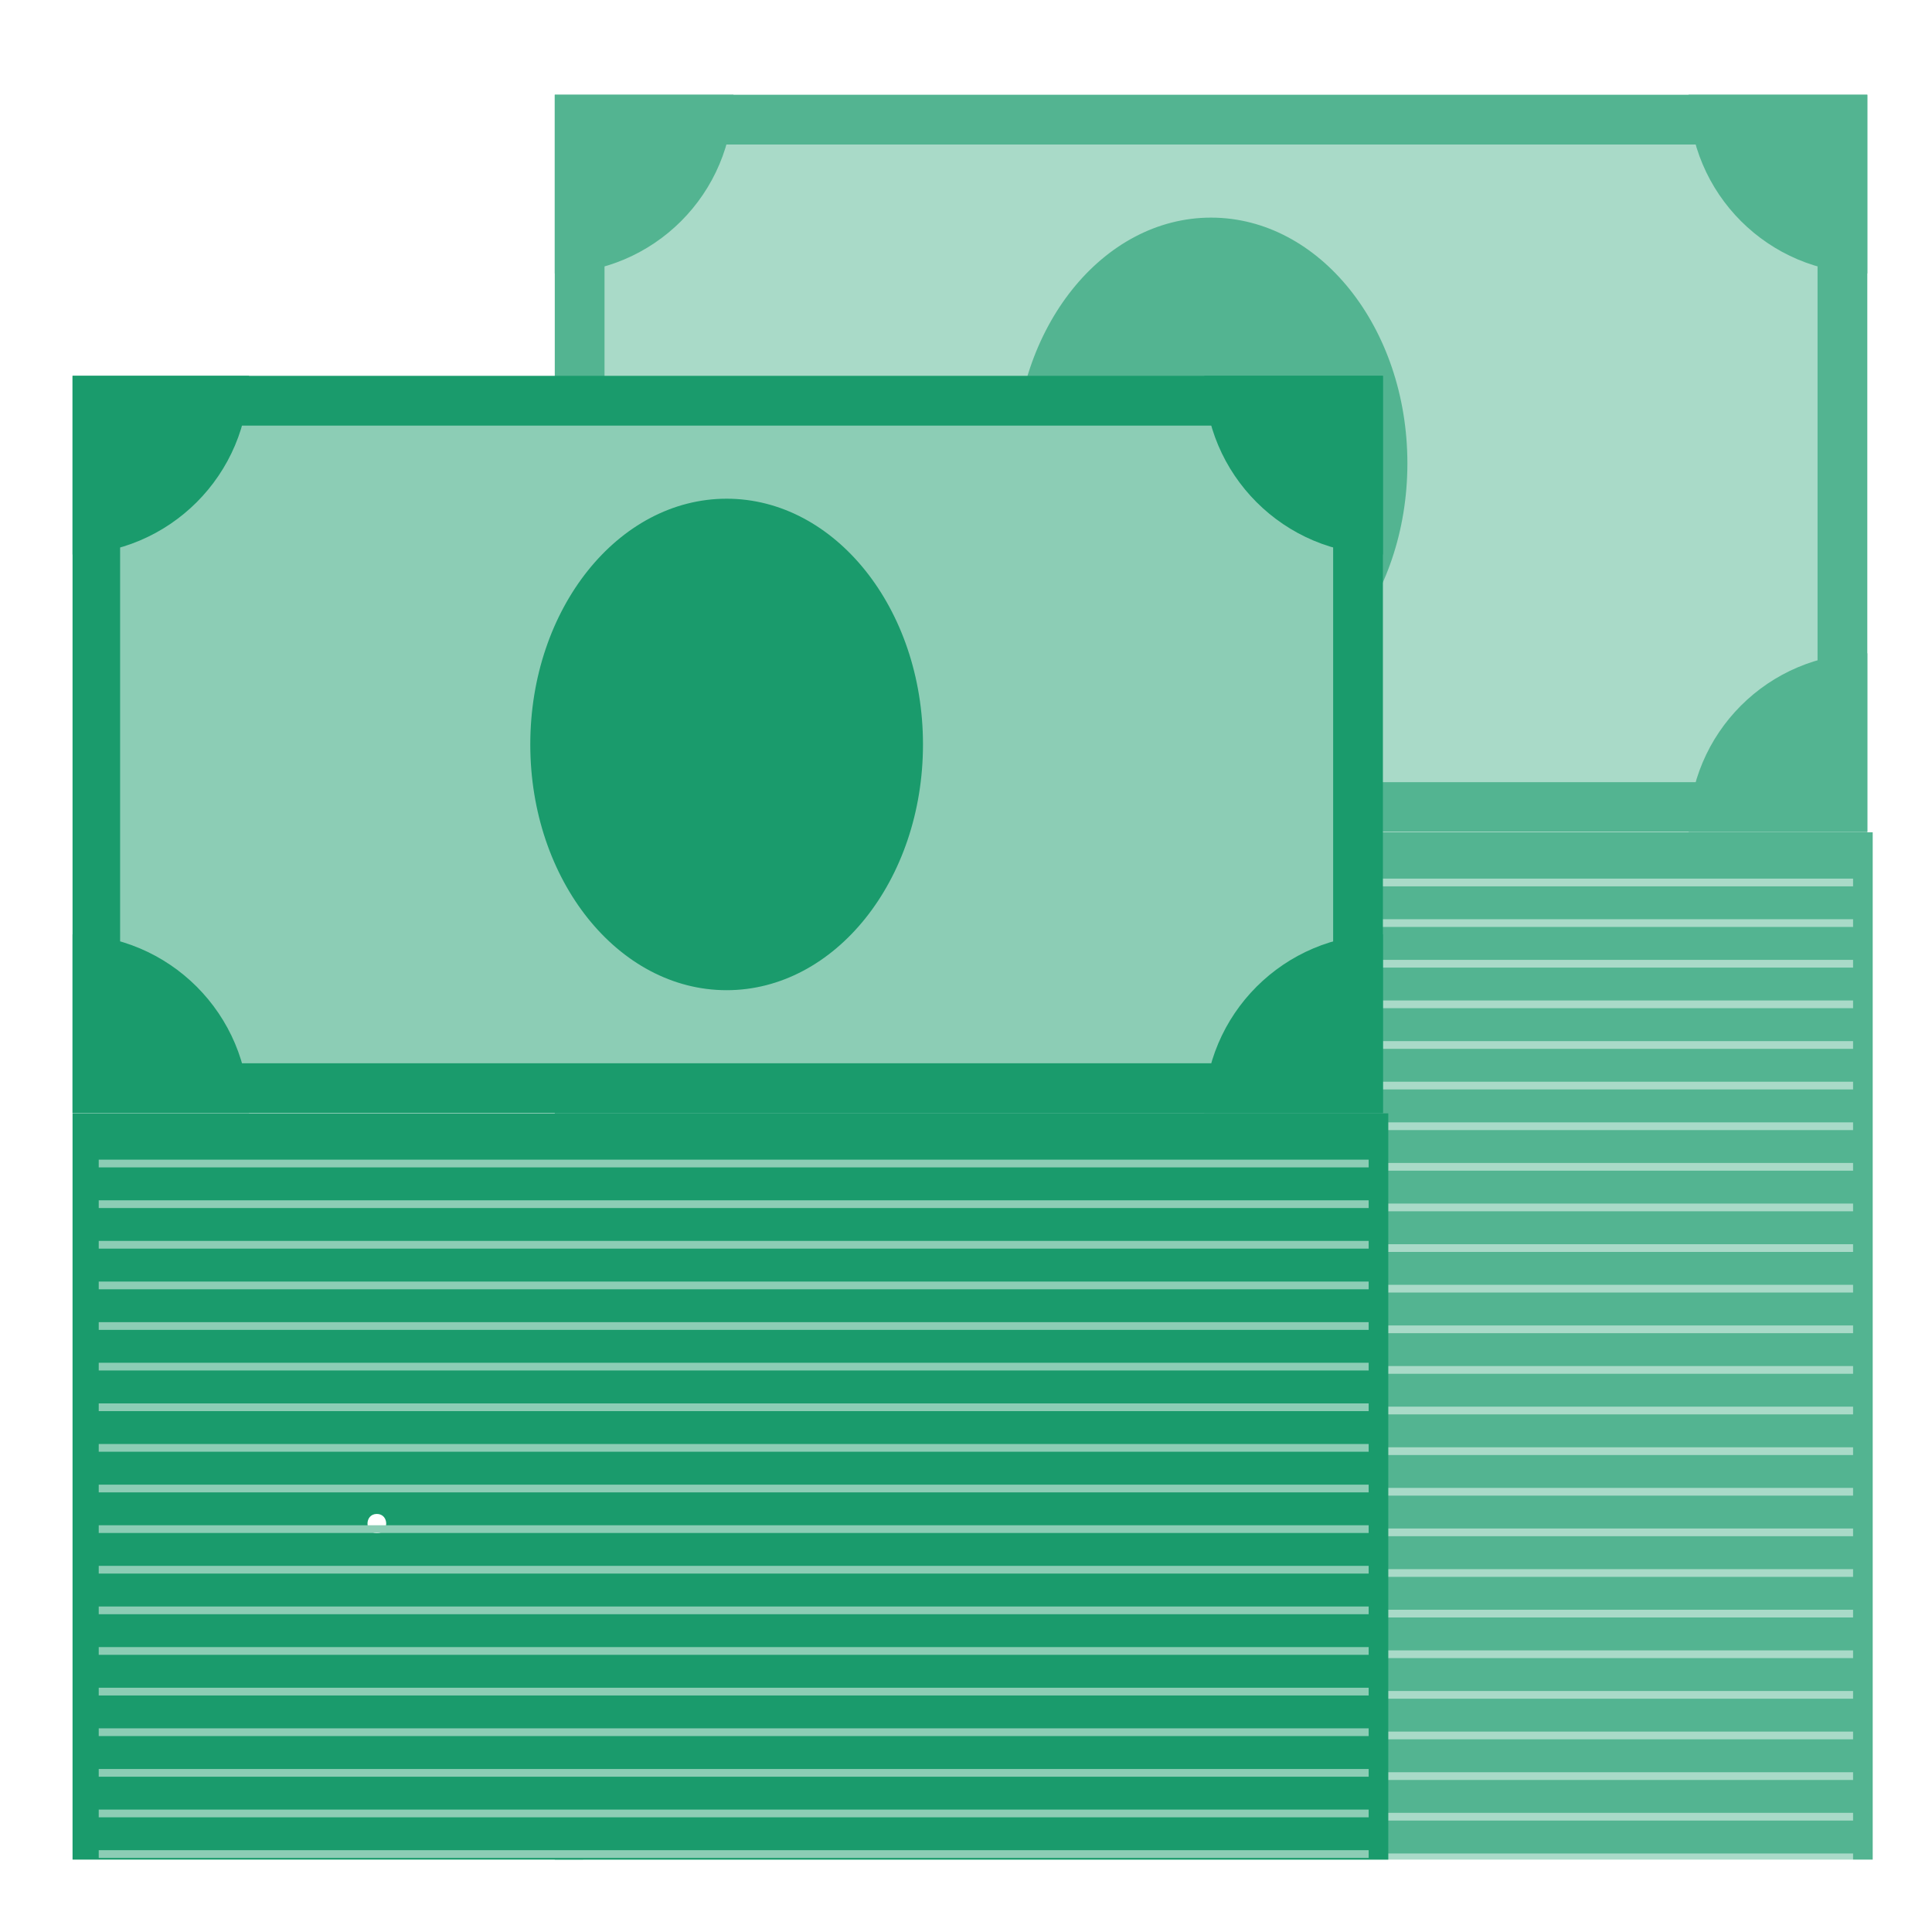
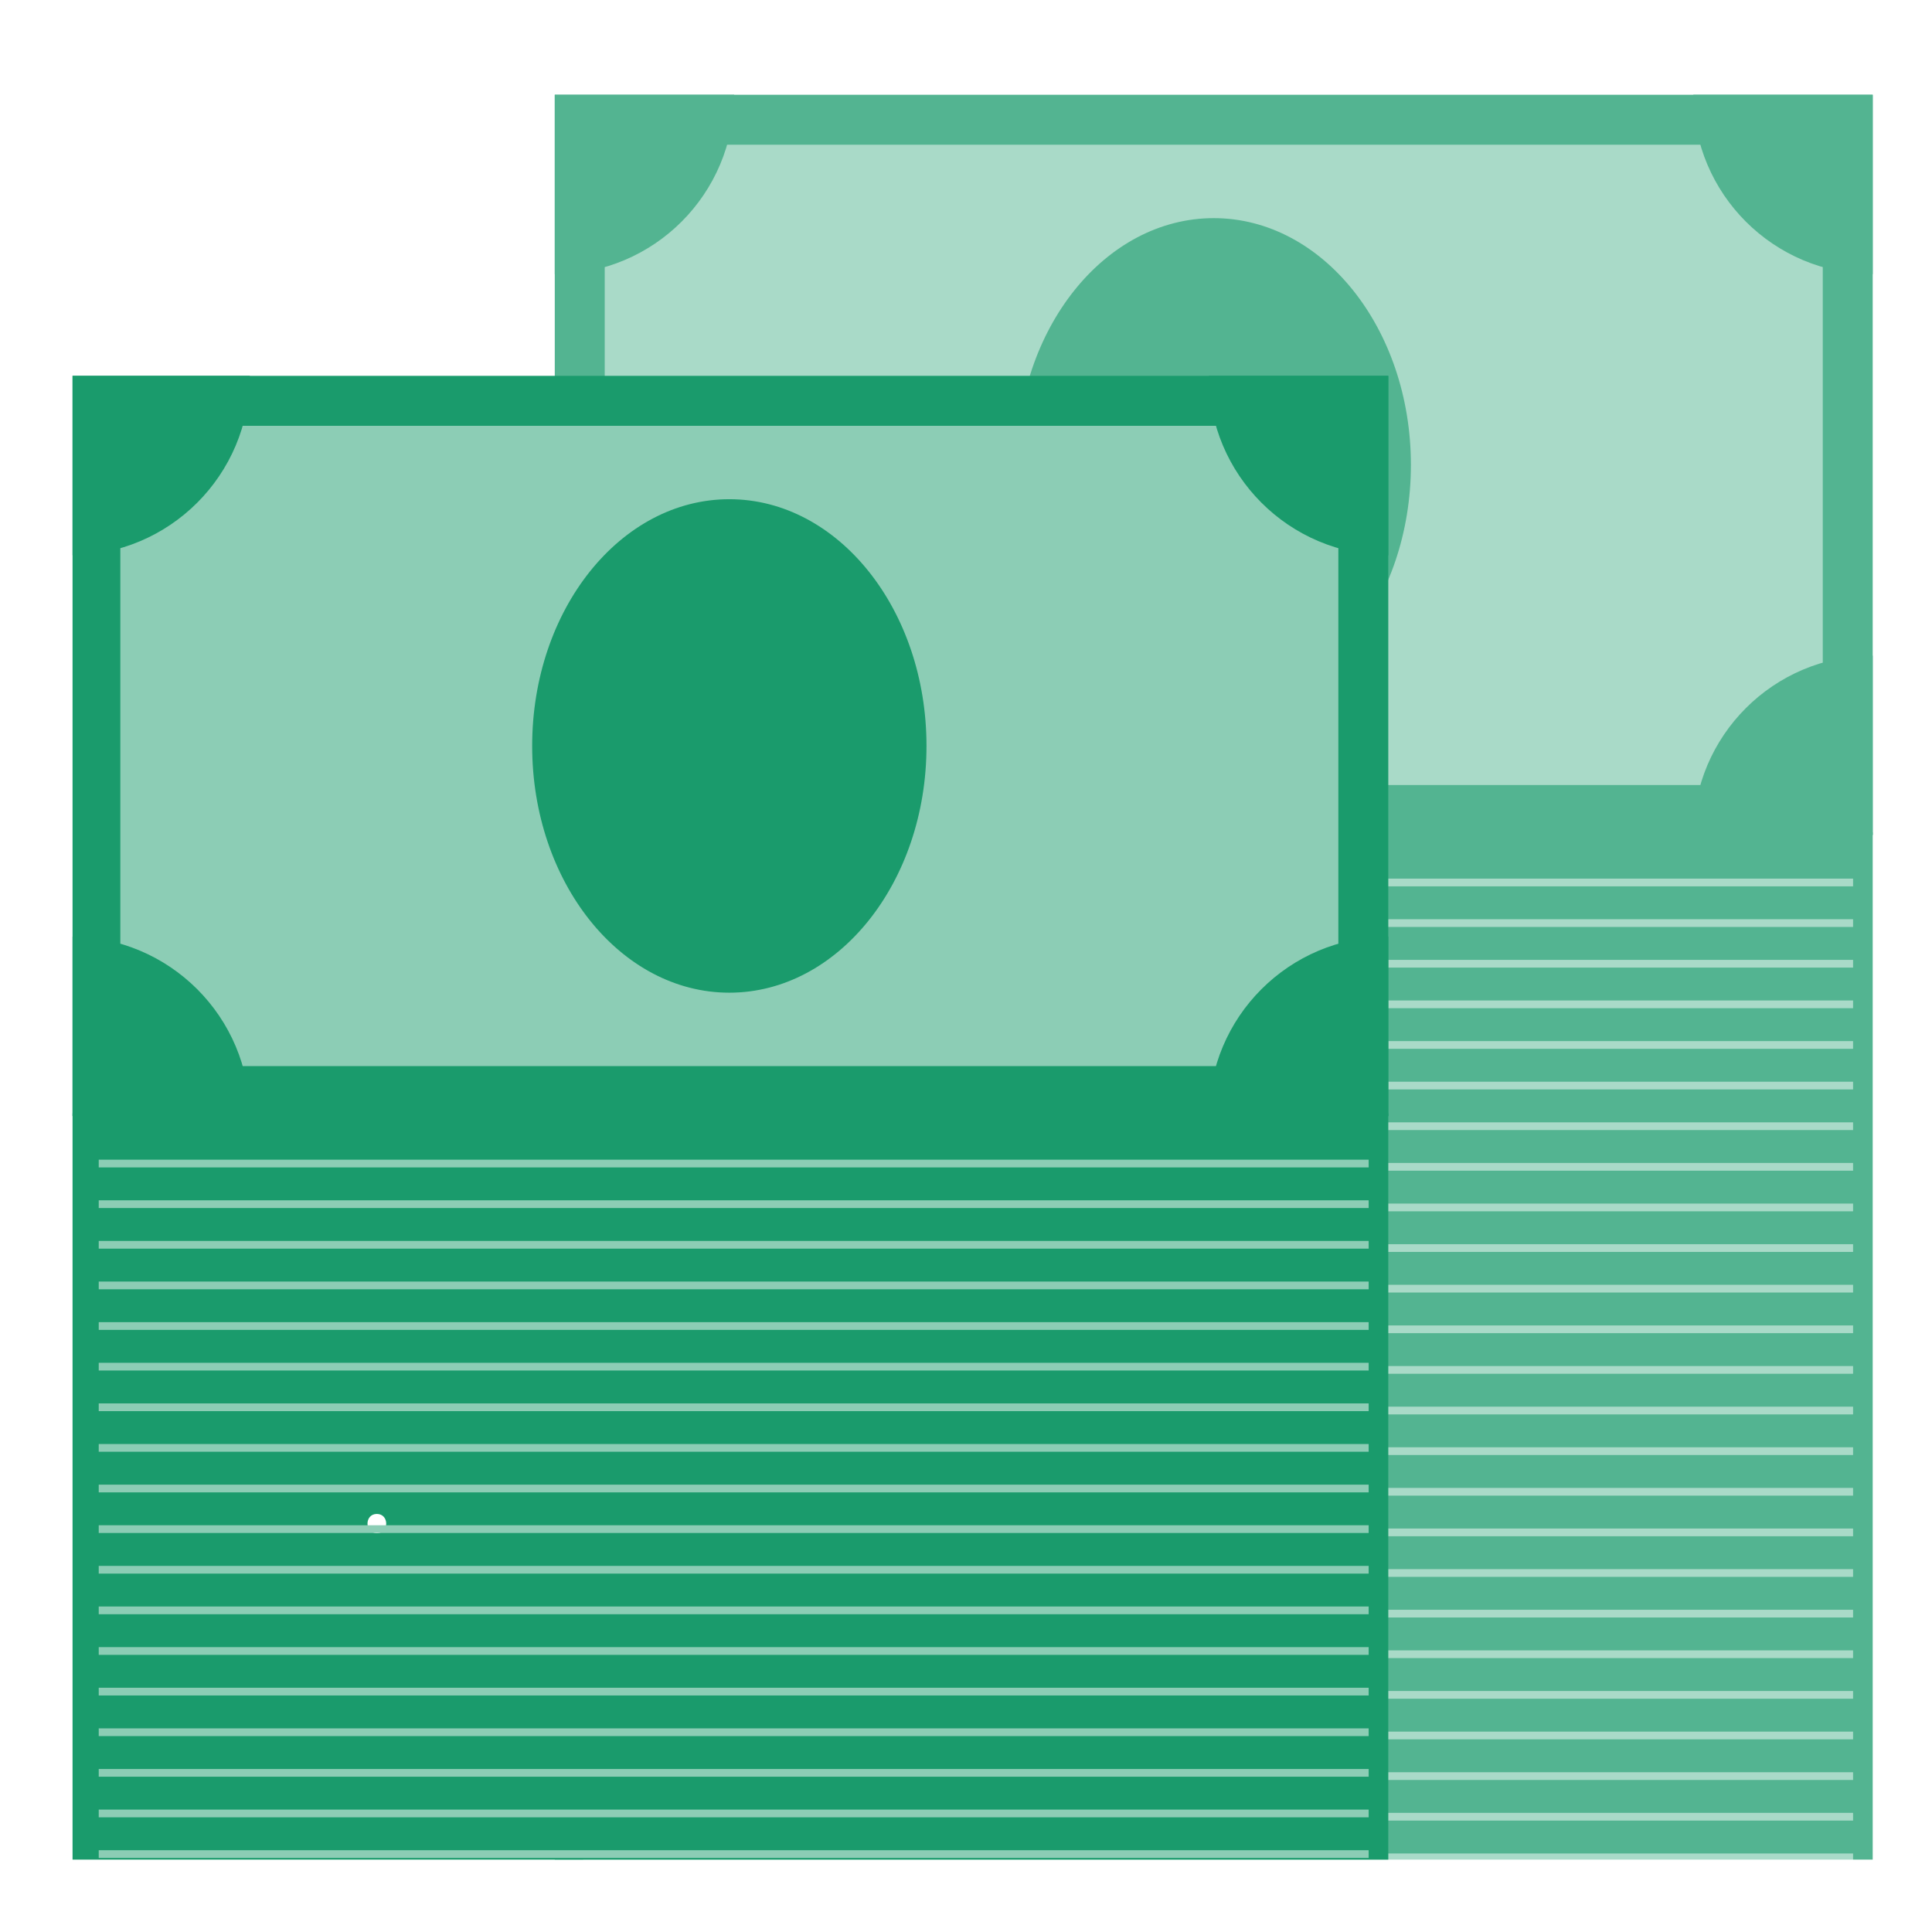
- <svg xmlns="http://www.w3.org/2000/svg" xmlns:xlink="http://www.w3.org/1999/xlink" id="Layer_1" data-name="Layer 1" viewBox="0 0 1000 1000">
+ <svg xmlns="http://www.w3.org/2000/svg" id="Layer_1" data-name="Layer 1" viewBox="0 0 1000 1000">
  <defs>
    <style>
      .cls-1, .cls-2 {
        fill: none;
      }

      .cls-2 {
        stroke: #8ccdb5;
        stroke-miterlimit: 10;
        stroke-width: 4px;
      }

      .cls-3 {
        opacity: .75;
      }

      .cls-4 {
        fill: #1a9b6c;
      }

      .cls-5 {
        fill: #8ccdb5;
      }

      .cls-6 {
        clip-path: url(#clippath);
      }
    </style>
-     <symbol id="dollar" viewBox="0 0 659.58 370.45">
-       <g>
-         <g>
-           <rect class="cls-5" x="12.5" y="12.5" width="634.57" height="345.45" />
-           <path class="cls-4" d="M634.58,25v320.45H25V25h609.58M659.58,0H0v370.45h659.58V0h0Z" />
-         </g>
-         <g>
-           <path class="cls-4" d="M329.79,308.3c-54.18,0-98.26-55.21-98.26-123.07s44.08-123.07,98.26-123.07,98.26,55.21,98.26,123.07-44.08,123.07-98.26,123.07Z" />
-           <path class="cls-4" d="M329.79,62.56c53.96,0,97.85,55.03,97.85,122.66s-43.9,122.66-97.85,122.66-97.85-55.03-97.85-122.66,43.9-122.66,97.85-122.66M329.79,61.74c-54.5,0-98.67,55.29-98.67,123.49s44.18,123.49,98.67,123.49,98.67-55.29,98.67-123.49-44.18-123.49-98.67-123.49h0Z" />
-         </g>
-         <path class="cls-4" d="M89.79,0C89.79,49.59,49.59,89.79,0,89.79V0h89.79Z" />
-         <path class="cls-4" d="M569.79,0c0,49.59,40.2,89.79,89.79,89.79V0s-89.79,0-89.79,0Z" />
-         <path class="cls-4" d="M89.79,370.45C89.79,320.86,49.59,280.66,0,280.66v89.79h89.79Z" />
-         <path class="cls-4" d="M569.79,370.45c0-49.59,40.2-89.79,89.79-89.79v89.79s-89.79,0-89.79,0Z" />
-       </g>
-     </symbol>
-     <symbol id="dollar_stack" data-name="dollar stack" viewBox="0 0 657.32 823.95">
-       <g>
-         <line class="cls-2" y1="2" x2="657.32" y2="2" />
-         <line class="cls-2" y1="23.02" x2="657.32" y2="23.02" />
-         <line class="cls-2" y1="44.05" x2="657.32" y2="44.05" />
-         <line class="cls-2" y1="65.07" x2="657.32" y2="65.07" />
-         <line class="cls-2" y1="86.1" x2="657.32" y2="86.1" />
-         <line class="cls-2" y1="107.12" x2="657.32" y2="107.12" />
-         <line class="cls-2" y1="128.15" x2="657.32" y2="128.15" />
-         <line class="cls-2" y1="149.17" x2="657.32" y2="149.17" />
-         <line class="cls-2" y1="170.2" x2="657.32" y2="170.2" />
-         <line class="cls-2" y1="191.22" x2="657.32" y2="191.22" />
-         <line class="cls-2" y1="212.24" x2="657.32" y2="212.24" />
-         <line class="cls-2" y1="233.27" x2="657.32" y2="233.27" />
-         <line class="cls-2" y1="254.29" x2="657.32" y2="254.29" />
-         <line class="cls-2" y1="275.32" x2="657.32" y2="275.32" />
-         <line class="cls-2" y1="296.34" x2="657.32" y2="296.34" />
-         <line class="cls-2" y1="317.37" x2="657.32" y2="317.37" />
-         <line class="cls-2" y1="338.39" x2="657.32" y2="338.39" />
-         <line class="cls-2" y1="359.41" x2="657.32" y2="359.41" />
-         <line class="cls-2" y1="380.44" x2="657.32" y2="380.44" />
-         <line class="cls-2" y1="401.46" x2="657.32" y2="401.46" />
-         <line class="cls-2" y1="422.49" x2="657.32" y2="422.49" />
-         <line class="cls-2" y1="443.51" x2="657.32" y2="443.51" />
-         <line class="cls-2" y1="464.54" x2="657.32" y2="464.54" />
-         <line class="cls-2" y1="485.56" x2="657.32" y2="485.56" />
-         <line class="cls-2" y1="506.59" x2="657.32" y2="506.59" />
-         <line class="cls-2" y1="527.61" x2="657.32" y2="527.61" />
-         <line class="cls-2" y1="548.63" x2="657.32" y2="548.63" />
-         <line class="cls-2" y1="569.66" x2="657.32" y2="569.66" />
-         <line class="cls-2" y1="590.68" x2="657.32" y2="590.68" />
-         <line class="cls-2" y1="611.71" x2="657.32" y2="611.71" />
-         <line class="cls-2" y1="632.73" x2="657.32" y2="632.73" />
-         <line class="cls-2" y1="653.76" x2="657.32" y2="653.76" />
-         <line class="cls-2" y1="674.78" x2="657.32" y2="674.78" />
-         <line class="cls-2" y1="695.8" x2="657.32" y2="695.8" />
-         <line class="cls-2" y1="716.83" x2="657.32" y2="716.83" />
-         <line class="cls-2" y1="737.85" x2="657.32" y2="737.85" />
-         <line class="cls-2" y1="758.88" x2="657.32" y2="758.88" />
-         <line class="cls-2" y1="779.9" x2="657.32" y2="779.9" />
-         <line class="cls-2" y1="800.93" x2="657.32" y2="800.93" />
-         <line class="cls-2" y1="821.95" x2="657.32" y2="821.95" />
-       </g>
-     </symbol>
    <clipPath id="clippath">
      <rect class="cls-1" x="37.55" y="36.87" width="938.54" height="925.66" />
    </clipPath>
  </defs>
  <g class="cls-6">
    <g class="cls-3">
      <path class="cls-4" d="M287.15,430.79v679.9h682.16V430.79H287.15ZM445.79,648.12c-6.47,0-6.46-10,0-10s6.46,10,0,10Z" />
-       <use width="659.58" height="370.45" transform="translate(287.15 49.05) scale(1.03)" xlink:href="#dollar" />
-       <use width="657.32" height="823.95" transform="translate(301.83 454.77)" xlink:href="#dollar_stack" />
+       <g>
+         <g>
+           <rect class="cls-5" x="300.08" y="61.98" width="656.31" height="357.28" />
+           <path class="cls-4" d="M943.46,74.91v331.42H313V74.91h630.45M969.31,49.05H287.15v383.13h682.16V49.05h0Z" />
+         </g>
+         <g>
+           <path class="cls-4" d="M628.23,367.91c-56.04,0-101.63-57.1-101.63-127.29s45.59-127.29,101.63-127.29,101.63,57.1,101.63,127.29-45.59,127.29-101.63,127.29Z" />
+           <path class="cls-4" d="M628.23,113.76c55.8,0,101.2,56.91,101.2,126.86s-45.4,126.86-101.2,126.86-101.2-56.91-101.2-126.86,45.4-126.86,101.2-126.86M628.23,112.91c-56.36,0-102.05,57.18-102.05,127.71s45.69,127.71,102.05,127.71,102.05-57.18,102.05-127.71-45.69-127.71-102.05-127.71h0Z" />
+         </g>
+         <path class="cls-4" d="M380.01,49.05c0,51.29-41.58,92.86-92.86,92.86V49.05h92.86Z" />
+         <path class="cls-4" d="M876.45,49.05c0,51.29,41.58,92.86,92.86,92.86V49.05s-92.86,0-92.86,0Z" />
+         <path class="cls-4" d="M380.01,432.19c0-51.29-41.58-92.86-92.86-92.86v92.86h92.86Z" />
+         <path class="cls-4" d="M876.45,432.19c0-51.29,41.58-92.86,92.86-92.86v92.86s-92.86,0-92.86,0Z" />
+       </g>
+       <g>
+         <line class="cls-2" x1="301.83" y1="456.77" x2="959.15" y2="456.77" />
+         <line class="cls-2" x1="301.83" y1="477.79" x2="959.15" y2="477.79" />
+         <line class="cls-2" x1="301.83" y1="498.82" x2="959.15" y2="498.82" />
+         <line class="cls-2" x1="301.83" y1="519.84" x2="959.15" y2="519.84" />
+         <line class="cls-2" x1="301.83" y1="540.87" x2="959.15" y2="540.87" />
+         <line class="cls-2" x1="301.83" y1="561.89" x2="959.15" y2="561.89" />
+         <line class="cls-2" x1="301.83" y1="582.92" x2="959.15" y2="582.92" />
+         <line class="cls-2" x1="301.83" y1="603.94" x2="959.15" y2="603.94" />
+         <line class="cls-2" x1="301.83" y1="624.97" x2="959.15" y2="624.97" />
+         <line class="cls-2" x1="301.83" y1="645.99" x2="959.15" y2="645.99" />
+         <line class="cls-2" x1="301.83" y1="667.01" x2="959.15" y2="667.01" />
+         <line class="cls-2" x1="301.83" y1="688.04" x2="959.15" y2="688.04" />
+         <line class="cls-2" x1="301.83" y1="709.06" x2="959.15" y2="709.06" />
+         <line class="cls-2" x1="301.83" y1="730.09" x2="959.15" y2="730.09" />
+         <line class="cls-2" x1="301.83" y1="751.11" x2="959.15" y2="751.11" />
+         <line class="cls-2" x1="301.83" y1="772.14" x2="959.15" y2="772.14" />
+         <line class="cls-2" x1="301.83" y1="793.16" x2="959.15" y2="793.16" />
+         <line class="cls-2" x1="301.83" y1="814.18" x2="959.15" y2="814.18" />
+         <line class="cls-2" x1="301.83" y1="835.21" x2="959.15" y2="835.21" />
+         <line class="cls-2" x1="301.83" y1="856.23" x2="959.15" y2="856.23" />
+         <line class="cls-2" x1="301.83" y1="877.26" x2="959.15" y2="877.26" />
+         <line class="cls-2" x1="301.83" y1="898.28" x2="959.15" y2="898.28" />
+         <line class="cls-2" x1="301.83" y1="919.31" x2="959.15" y2="919.31" />
+         <line class="cls-2" x1="301.83" y1="940.33" x2="959.15" y2="940.33" />
+         <line class="cls-2" x1="301.83" y1="961.36" x2="959.15" y2="961.36" />
+         <line class="cls-2" x1="301.83" y1="982.38" x2="959.15" y2="982.38" />
+       </g>
    </g>
    <g>
      <path class="cls-4" d="M36.42,576.28v679.9h682.16v-679.9H36.42ZM195.06,793.61c-6.47,0-6.46-10,0-10s6.46,10,0,10Z" />
-       <use width="659.58" height="370.45" transform="translate(36.42 194.54) scale(1.03)" xlink:href="#dollar" />
-       <use width="657.32" height="823.95" transform="translate(51.1 600.25)" xlink:href="#dollar_stack" />
+       <g>
+         <g>
+           <rect class="cls-5" x="49.35" y="207.47" width="656.31" height="357.28" />
+           <path class="cls-4" d="M692.73,220.39v331.42H62.28V220.39h630.45M718.58,194.54H36.42v383.13h682.16V194.54h0Z" />
+         </g>
+         <g>
+           <path class="cls-4" d="M377.5,513.39c-56.04,0-101.63-57.1-101.63-127.29s45.59-127.29,101.63-127.29,101.63,57.1,101.63,127.29-45.59,127.29-101.63,127.29Z" />
+           <path class="cls-4" d="M377.5,259.24c55.8,0,101.2,56.91,101.2,126.86s-45.4,126.86-101.2,126.86-101.2-56.91-101.2-126.86,45.4-126.86,101.2-126.86M377.5,258.39c-56.36,0-102.05,57.18-102.05,127.71s45.69,127.71,102.05,127.71,102.05-57.18,102.05-127.71-45.69-127.71-102.05-127.71h0Z" />
+         </g>
+         <path class="cls-4" d="M129.28,194.54c0,51.29-41.58,92.86-92.86,92.86v-92.86h92.86Z" />
+         <path class="cls-4" d="M625.72,194.54c0,51.29,41.58,92.86,92.86,92.86v-92.86s-92.86,0-92.86,0Z" />
+         <path class="cls-4" d="M129.28,577.67c0-51.29-41.58-92.86-92.86-92.86v92.86h92.86Z" />
+         <path class="cls-4" d="M625.72,577.67c0-51.29,41.58-92.86,92.86-92.86v92.86s-92.86,0-92.86,0Z" />
+       </g>
+       <g>
+         <line class="cls-2" x1="51.1" y1="602.25" x2="708.42" y2="602.25" />
+         <line class="cls-2" x1="51.1" y1="623.28" x2="708.42" y2="623.28" />
+         <line class="cls-2" x1="51.1" y1="644.3" x2="708.42" y2="644.3" />
+         <line class="cls-2" x1="51.1" y1="665.33" x2="708.42" y2="665.33" />
+         <line class="cls-2" x1="51.1" y1="686.35" x2="708.42" y2="686.35" />
+         <line class="cls-2" x1="51.1" y1="707.38" x2="708.42" y2="707.38" />
+         <line class="cls-2" x1="51.1" y1="728.4" x2="708.42" y2="728.4" />
+         <line class="cls-2" x1="51.1" y1="749.42" x2="708.42" y2="749.42" />
+         <line class="cls-2" x1="51.1" y1="770.45" x2="708.42" y2="770.45" />
+         <line class="cls-2" x1="51.1" y1="791.47" x2="708.42" y2="791.47" />
+         <line class="cls-2" x1="51.1" y1="812.5" x2="708.42" y2="812.5" />
+         <line class="cls-2" x1="51.1" y1="833.52" x2="708.42" y2="833.52" />
+         <line class="cls-2" x1="51.1" y1="854.55" x2="708.42" y2="854.55" />
+         <line class="cls-2" x1="51.1" y1="875.57" x2="708.42" y2="875.57" />
+         <line class="cls-2" x1="51.1" y1="896.6" x2="708.42" y2="896.6" />
+         <line class="cls-2" x1="51.1" y1="917.62" x2="708.42" y2="917.62" />
+         <line class="cls-2" x1="51.1" y1="938.64" x2="708.42" y2="938.64" />
+         <line class="cls-2" x1="51.1" y1="959.67" x2="708.42" y2="959.67" />
+         <line class="cls-2" x1="51.1" y1="980.69" x2="708.42" y2="980.69" />
+         <line class="cls-2" x1="51.1" y1="1001.72" x2="708.42" y2="1001.72" />
+       </g>
    </g>
  </g>
</svg>
